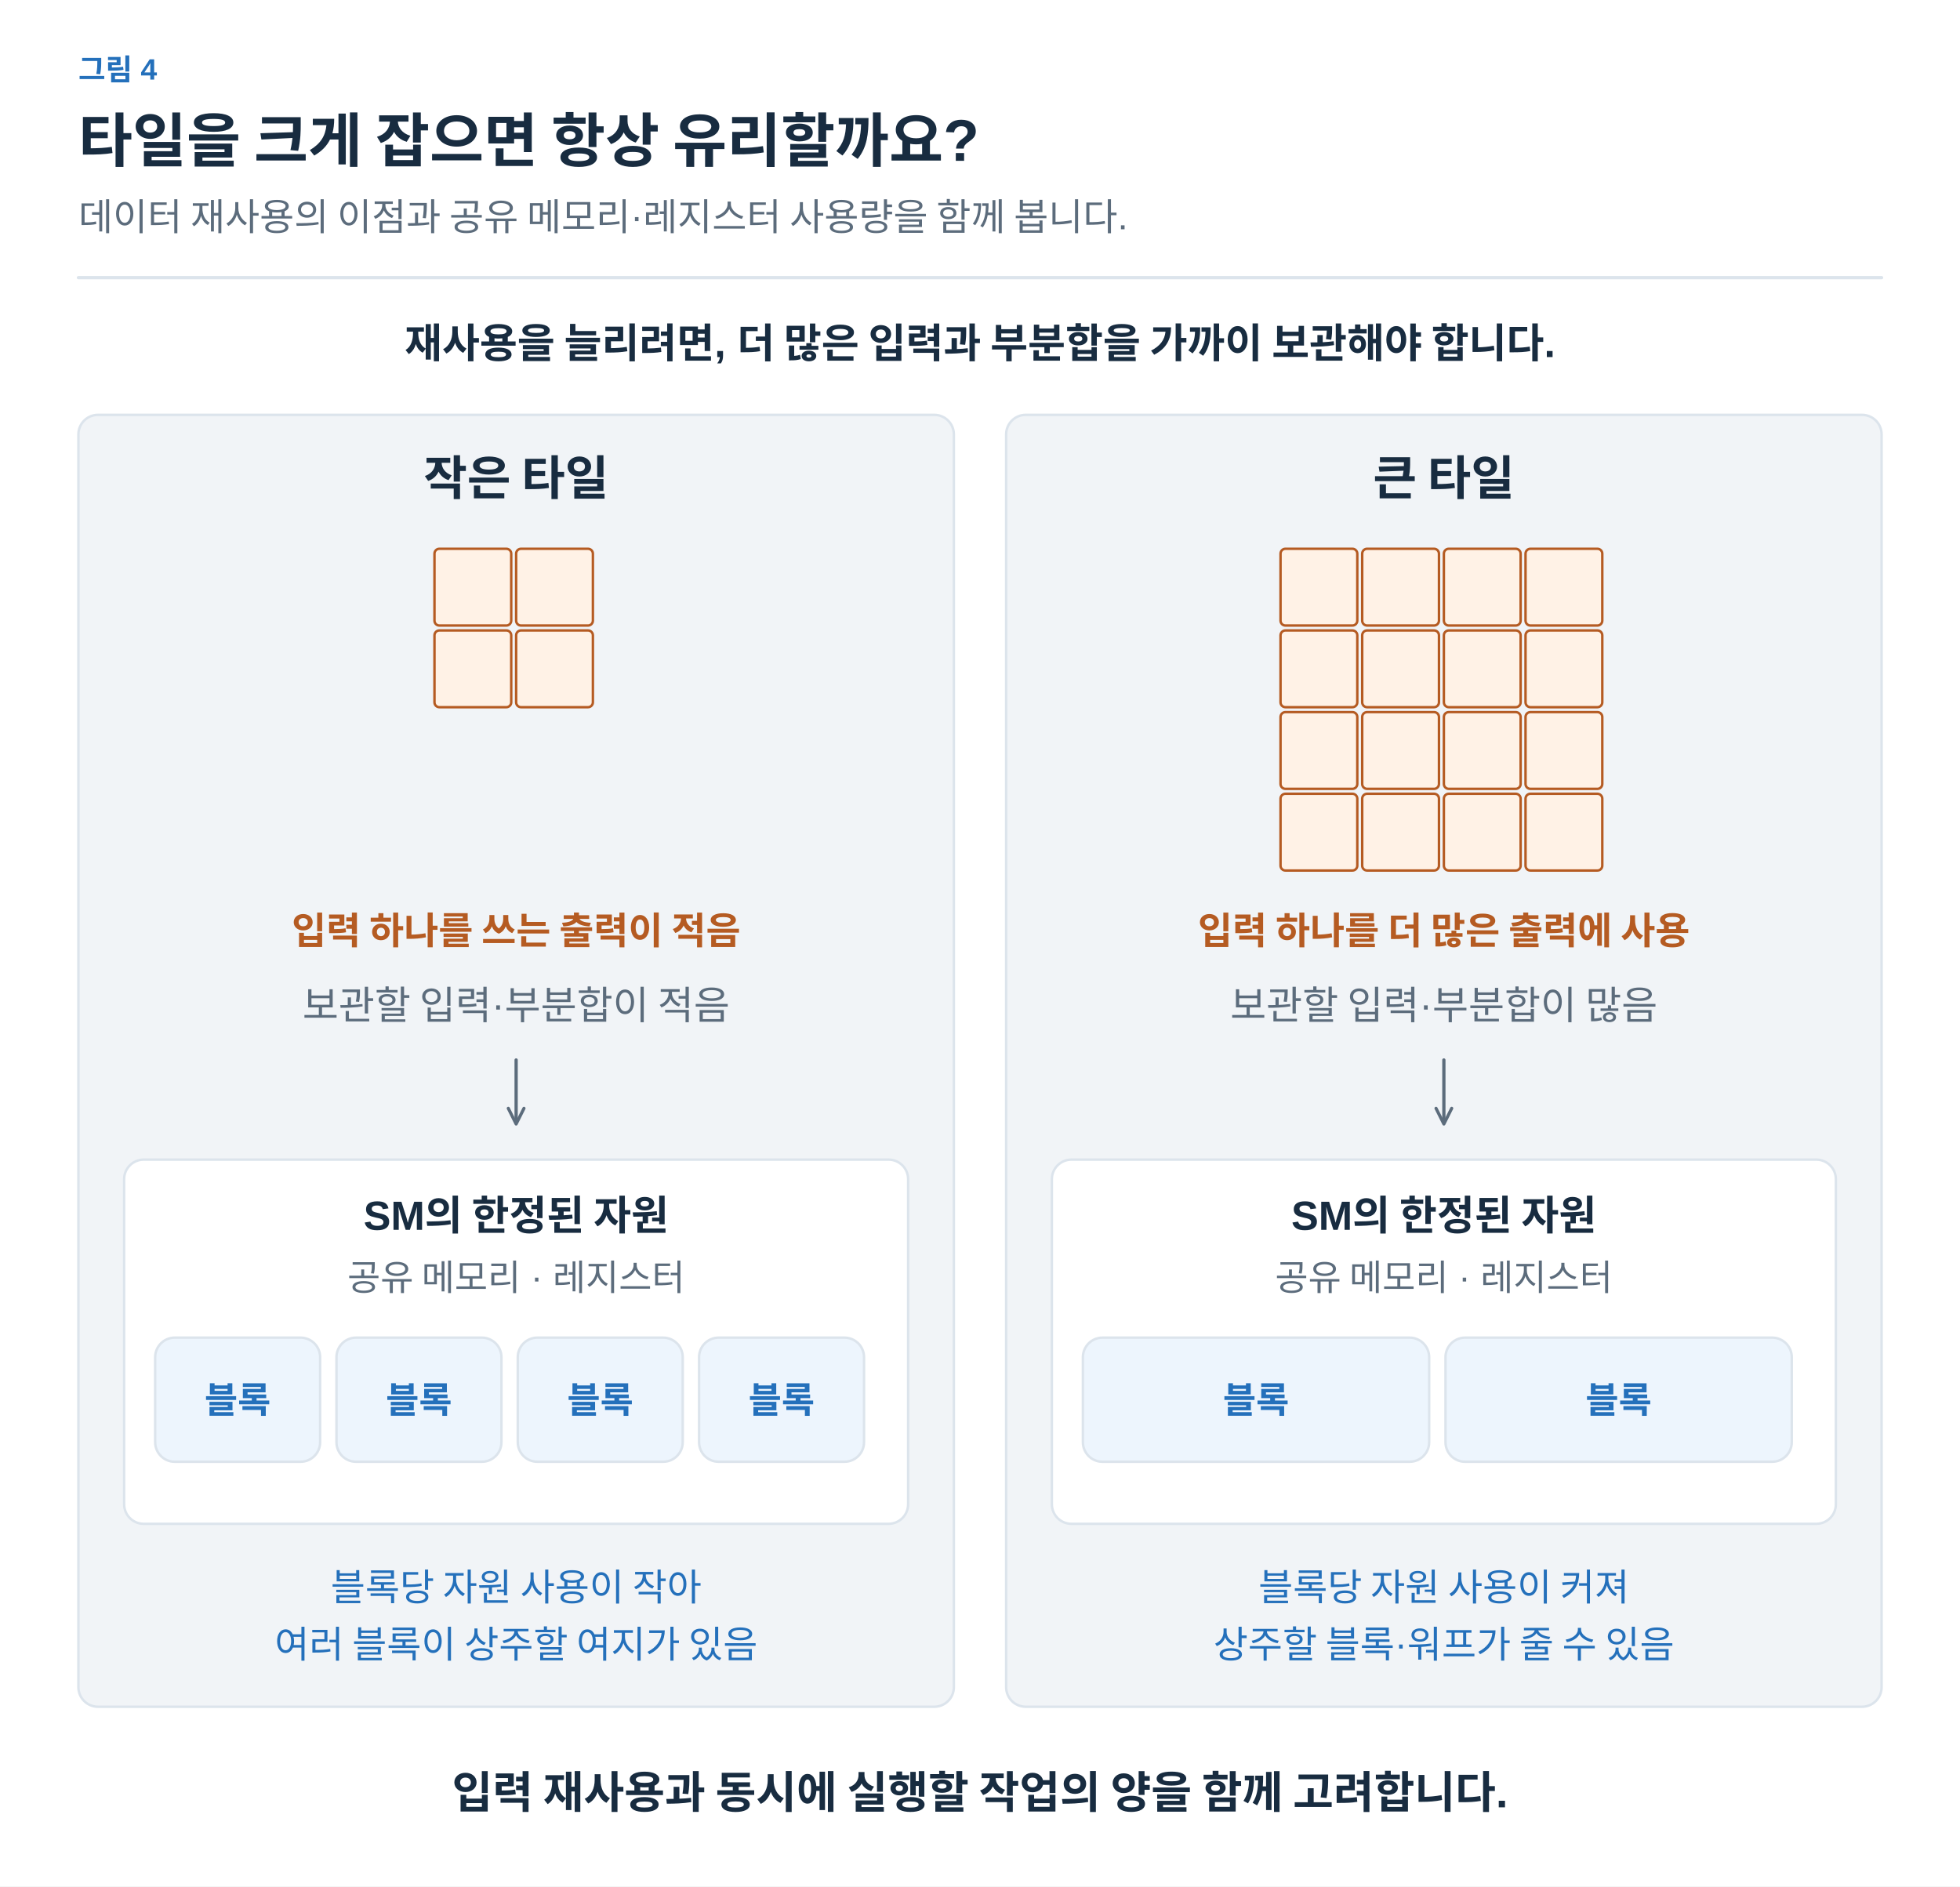
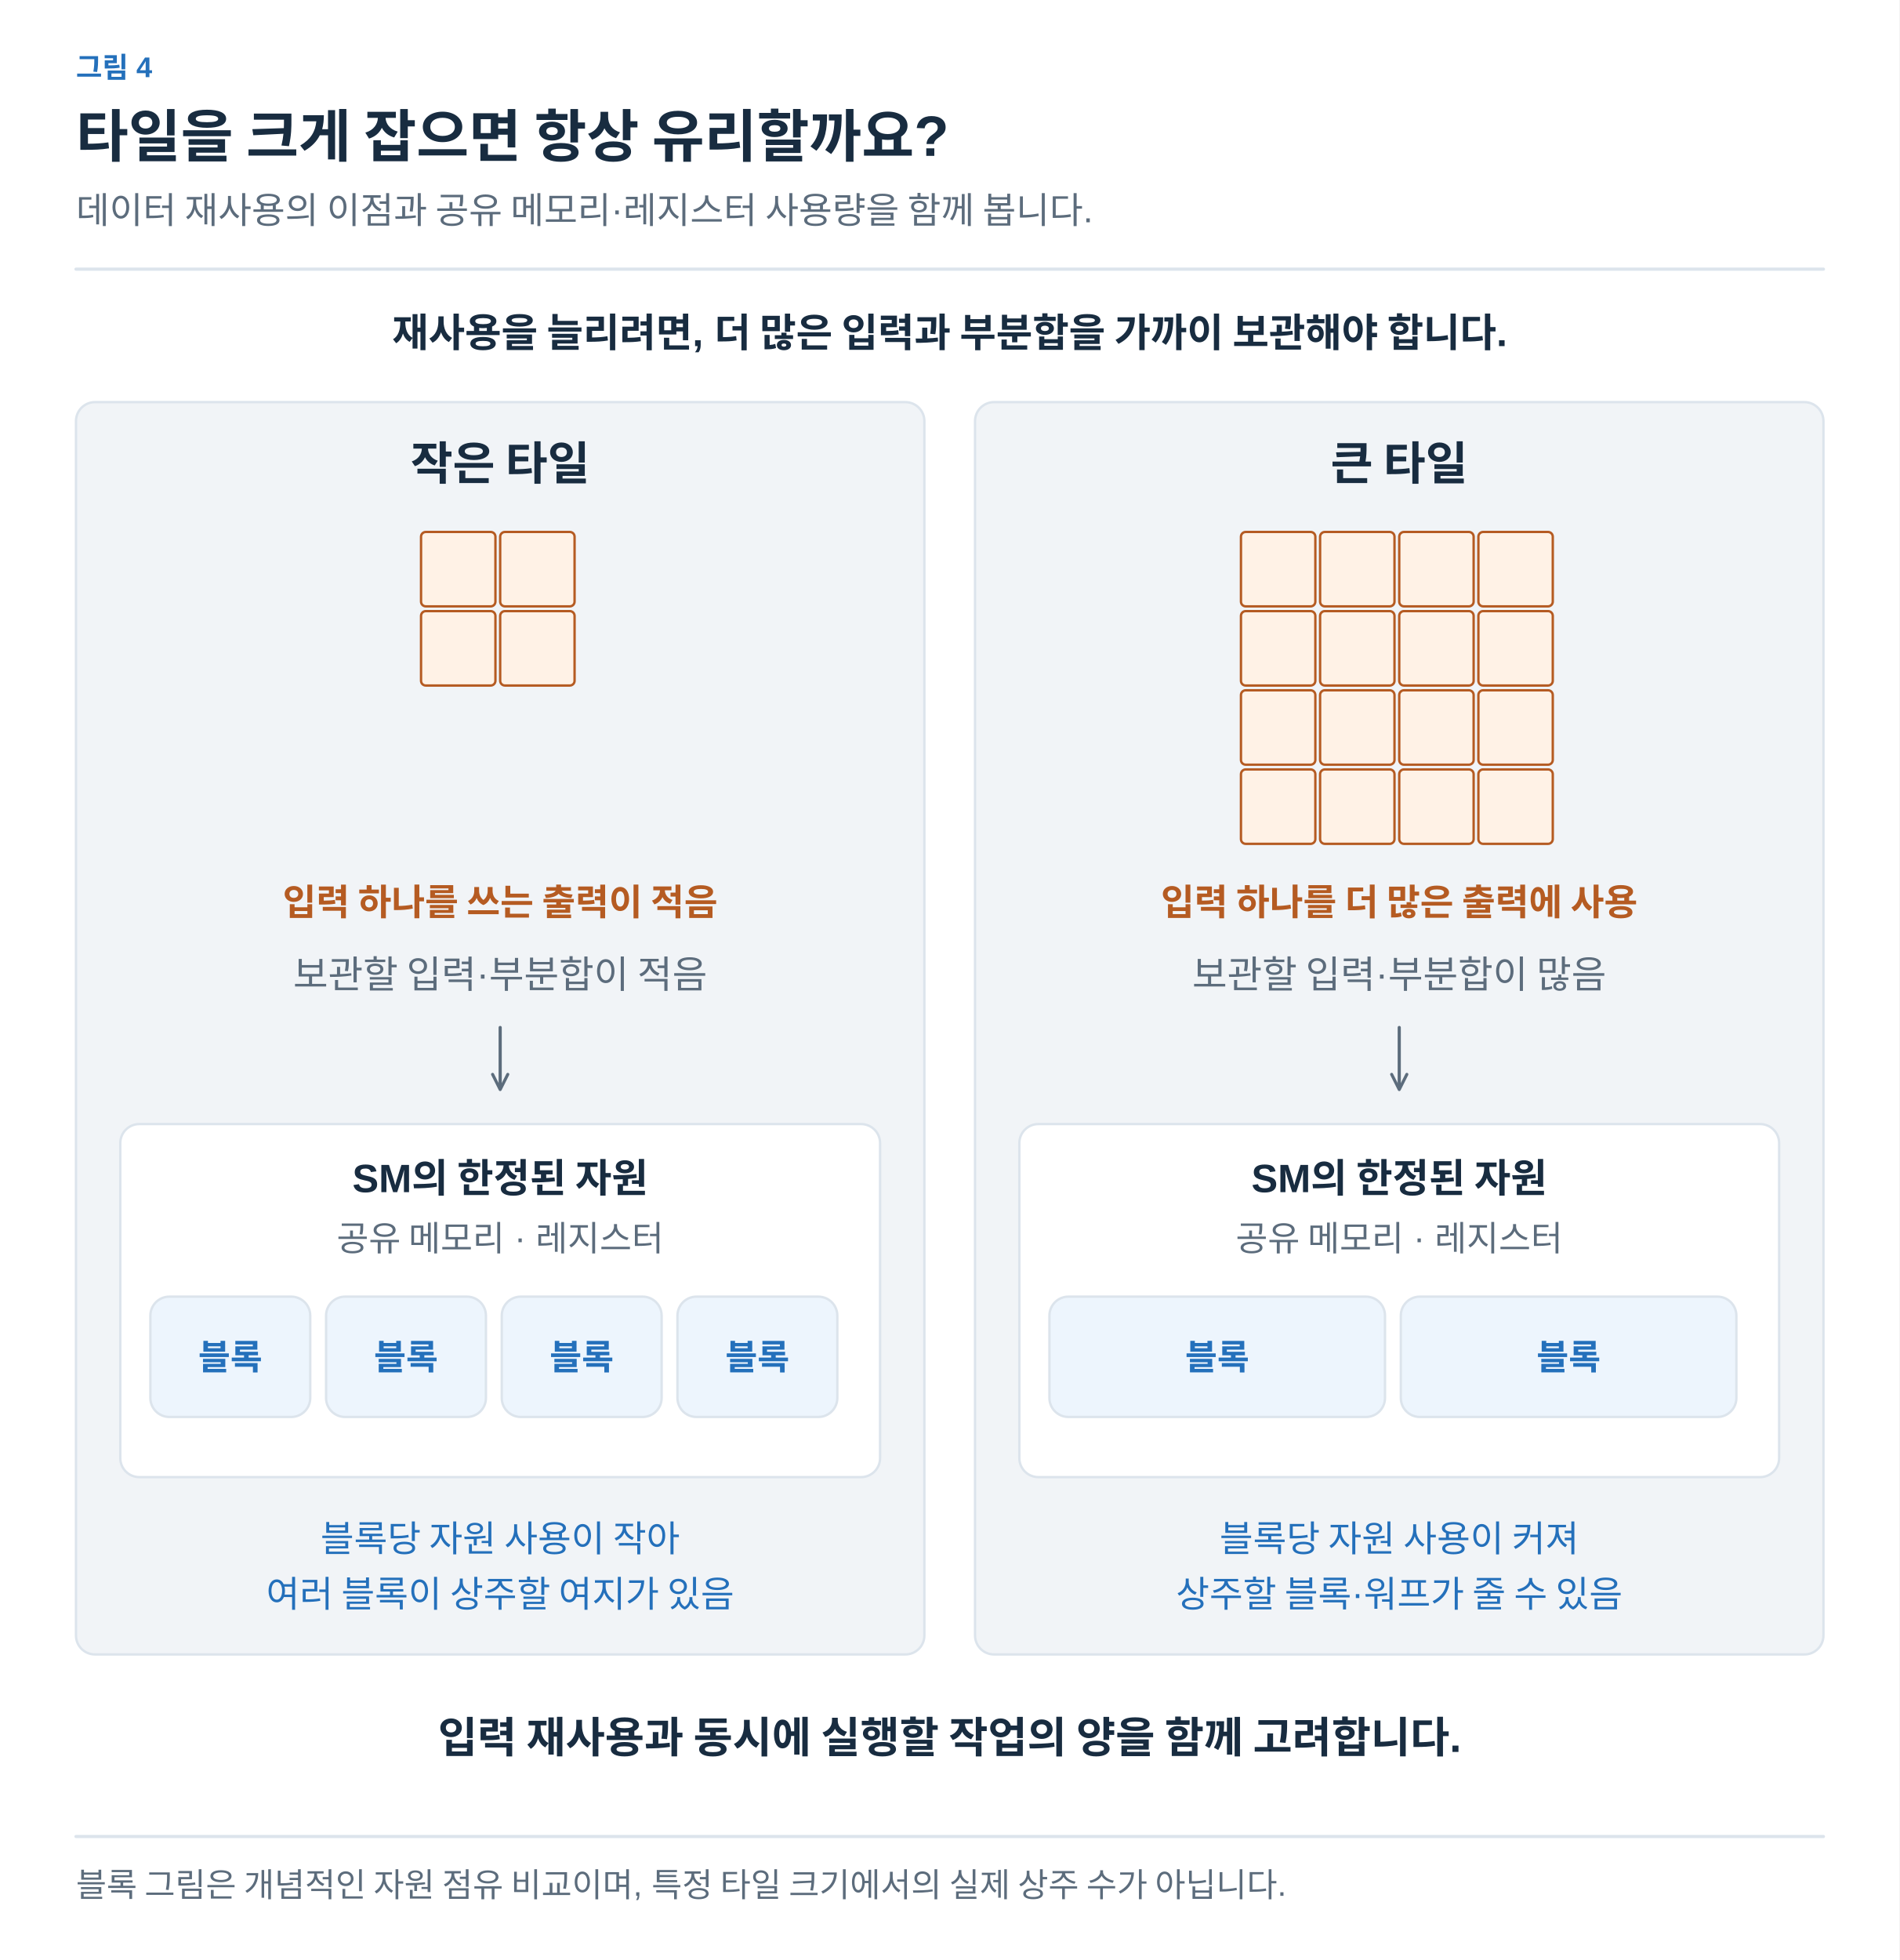
- <svg xmlns="http://www.w3.org/2000/svg" width="1200" height="1155" viewBox="0 0 1200 1155" role="img" aria-labelledby="title desc">
+ <svg xmlns="http://www.w3.org/2000/svg" width="1200" height="1238" viewBox="0 0 1200 1238" role="img" aria-labelledby="title desc">
  <defs>
-     <marker id="muted" viewBox="0 0 10 10" refX="8" refY="5" markerWidth="6" markerHeight="6" orient="auto">
+     <marker id="arrow-ink" viewBox="0 0 10 10" refX="8" refY="5" markerWidth="6" markerHeight="6" orient="auto">
+       <path d="M1 1 L9 5 L1 9" fill="none" stroke="#182C40" stroke-width="1.6" />
+     </marker>
+     <marker id="arrow-muted" viewBox="0 0 10 10" refX="8" refY="5" markerWidth="6" markerHeight="6" orient="auto">
      <path d="M1 1 L9 5 L1 9" fill="none" stroke="#5C6C7C" stroke-width="1.6" />
    </marker>
-     <marker id="blue" viewBox="0 0 10 10" refX="8" refY="5" markerWidth="6" markerHeight="6" orient="auto">
+     <marker id="arrow-line" viewBox="0 0 10 10" refX="8" refY="5" markerWidth="6" markerHeight="6" orient="auto">
+       <path d="M1 1 L9 5 L1 9" fill="none" stroke="#DCE4EC" stroke-width="1.6" />
+     </marker>
+     <marker id="arrow-paper" viewBox="0 0 10 10" refX="8" refY="5" markerWidth="6" markerHeight="6" orient="auto">
+       <path d="M1 1 L9 5 L1 9" fill="none" stroke="#FFFFFF" stroke-width="1.6" />
+     </marker>
+     <marker id="arrow-blue" viewBox="0 0 10 10" refX="8" refY="5" markerWidth="6" markerHeight="6" orient="auto">
      <path d="M1 1 L9 5 L1 9" fill="none" stroke="#2470BB" stroke-width="1.6" />
    </marker>
-     <marker id="orange" viewBox="0 0 10 10" refX="8" refY="5" markerWidth="6" markerHeight="6" orient="auto">
+     <marker id="arrow-teal" viewBox="0 0 10 10" refX="8" refY="5" markerWidth="6" markerHeight="6" orient="auto">
+       <path d="M1 1 L9 5 L1 9" fill="none" stroke="#287D78" stroke-width="1.6" />
+     </marker>
+     <marker id="arrow-orange" viewBox="0 0 10 10" refX="8" refY="5" markerWidth="6" markerHeight="6" orient="auto">
      <path d="M1 1 L9 5 L1 9" fill="none" stroke="#B55B22" stroke-width="1.6" />
    </marker>
-     <marker id="teal" viewBox="0 0 10 10" refX="8" refY="5" markerWidth="6" markerHeight="6" orient="auto">
-       <path d="M1 1 L9 5 L1 9" fill="none" stroke="#287D78" stroke-width="1.6" />
-     </marker>
-     <marker id="purple" viewBox="0 0 10 10" refX="8" refY="5" markerWidth="6" markerHeight="6" orient="auto">
+     <marker id="arrow-purple" viewBox="0 0 10 10" refX="8" refY="5" markerWidth="6" markerHeight="6" orient="auto">
      <path d="M1 1 L9 5 L1 9" fill="none" stroke="#7954A3" stroke-width="1.6" />
    </marker>
+     <marker id="arrow-gray" viewBox="0 0 10 10" refX="8" refY="5" markerWidth="6" markerHeight="6" orient="auto">
+       <path d="M1 1 L9 5 L1 9" fill="none" stroke="#657789" stroke-width="1.6" />
+     </marker>
+     <marker id="arrow-red" viewBox="0 0 10 10" refX="8" refY="5" markerWidth="6" markerHeight="6" orient="auto">
+       <path d="M1 1 L9 5 L1 9" fill="none" stroke="#B34242" stroke-width="1.6" />
+     </marker>
+     <marker id="arrow-indigo" viewBox="0 0 10 10" refX="8" refY="5" markerWidth="6" markerHeight="6" orient="auto">
+       <path d="M1 1 L9 5 L1 9" fill="none" stroke="#4C60A8" stroke-width="1.6" />
+     </marker>
+     <marker id="arrow-slate" viewBox="0 0 10 10" refX="8" refY="5" markerWidth="6" markerHeight="6" orient="auto">
+       <path d="M1 1 L9 5 L1 9" fill="none" stroke="#8191A0" stroke-width="1.6" />
+     </marker>
+     <marker id="arrow-surface" viewBox="0 0 10 10" refX="8" refY="5" markerWidth="6" markerHeight="6" orient="auto">
+       <path d="M1 1 L9 5 L1 9" fill="none" stroke="#F8FAFC" stroke-width="1.6" />
+     </marker>
  </defs>
-   <style>text{font-family:Arial,"Apple SD Gothic Neo","Noto Sans KR",sans-serif}path{stroke-linecap:round;stroke-linejoin:round}</style>
-   <rect width="1200" height="1155" fill="white" />
-   <text x="48" y="49" fill="#2470BB" font-size="18" font-weight="600" text-anchor="start">그림 4</text>
-   <text x="48" y="99" fill="#182C40" font-size="36" font-weight="700" text-anchor="start">타일을 크게 잡으면 항상 유리할까요?</text>
-   <text x="48" y="141" fill="#5C6C7C" font-size="23" font-weight="400" text-anchor="start">데이터 재사용의 이점과 공유 메모리·레지스터 사용량을 함께 봅니다.</text>
-   <path d="M48,170 H1152" fill="none" stroke="#DCE4EC" stroke-width="2" />
-   <text x="600" y="219" fill="#182C40" font-size="25" font-weight="600" text-anchor="middle">재사용을 늘리려면, 더 많은 입력과 부분합을 가까이 보관해야 합니다.</text>
-   <rect x="48" y="254" width="536" height="791" rx="12" fill="#F1F4F7" stroke="#DCE4EC" stroke-width="1.5" />
-   <text x="316" y="303" fill="#182C40" font-size="29" font-weight="700" text-anchor="middle">작은 타일</text>
-   <rect x="266" y="336" width="47" height="47" rx="3" fill="#FFF2E6" stroke="#B55B22" stroke-width="1.5" />
-   <rect x="316" y="336" width="47" height="47" rx="3" fill="#FFF2E6" stroke="#B55B22" stroke-width="1.5" />
-   <rect x="266" y="386" width="47" height="47" rx="3" fill="#FFF2E6" stroke="#B55B22" stroke-width="1.5" />
-   <rect x="316" y="386" width="47" height="47" rx="3" fill="#FFF2E6" stroke="#B55B22" stroke-width="1.5" />
-   <text x="316" y="578" fill="#B55B22" font-size="23" font-weight="600" text-anchor="middle">입력 하나를 쓰는 출력이 적음</text>
-   <text x="316" y="624" fill="#5C6C7C" font-size="24" font-weight="400" text-anchor="middle">보관할 입력·부분합이 적음</text>
-   <path d="M316,649 L316,687" fill="none" stroke="#5C6C7C" stroke-width="2" marker-end="url(#muted)" />
-   <rect x="76" y="710" width="480" height="223" rx="12" fill="#FFFFFF" stroke="#DCE4EC" stroke-width="1.5" />
-   <text x="316" y="753" fill="#182C40" font-size="25" font-weight="700" text-anchor="middle">SM의 한정된 자원</text>
-   <text x="316" y="790" fill="#5C6C7C" font-size="22" font-weight="400" text-anchor="middle">공유 메모리 · 레지스터</text>
-   <rect x="95" y="819" width="101" height="76" rx="12" fill="#EDF5FD" stroke="#DCE4EC" stroke-width="1.5" />
-   <text x="145.5" y="865.0" fill="#2470BB" font-size="22" font-weight="600" text-anchor="middle">블록</text>
-   <rect x="206" y="819" width="101" height="76" rx="12" fill="#EDF5FD" stroke="#DCE4EC" stroke-width="1.5" />
-   <text x="256.5" y="865.0" fill="#2470BB" font-size="22" font-weight="600" text-anchor="middle">블록</text>
-   <rect x="317" y="819" width="101" height="76" rx="12" fill="#EDF5FD" stroke="#DCE4EC" stroke-width="1.5" />
-   <text x="367.5" y="865.0" fill="#2470BB" font-size="22" font-weight="600" text-anchor="middle">블록</text>
-   <rect x="428" y="819" width="101" height="76" rx="12" fill="#EDF5FD" stroke="#DCE4EC" stroke-width="1.5" />
-   <text x="478.5" y="865.0" fill="#2470BB" font-size="22" font-weight="600" text-anchor="middle">블록</text>
-   <text x="316" y="980" fill="#2470BB" font-size="23" font-weight="400" text-anchor="middle">블록당 자원 사용이 작아</text>
-   <text x="316" y="1015" fill="#2470BB" font-size="23" font-weight="400" text-anchor="middle">여러 블록이 상주할 여지가 있음</text>
-   <rect x="616" y="254" width="536" height="791" rx="12" fill="#F1F4F7" stroke="#DCE4EC" stroke-width="1.5" />
-   <text x="884" y="303" fill="#182C40" font-size="29" font-weight="700" text-anchor="middle">큰 타일</text>
-   <rect x="784" y="336" width="47" height="47" rx="3" fill="#FFF2E6" stroke="#B55B22" stroke-width="1.5" />
-   <rect x="834" y="336" width="47" height="47" rx="3" fill="#FFF2E6" stroke="#B55B22" stroke-width="1.5" />
-   <rect x="884" y="336" width="47" height="47" rx="3" fill="#FFF2E6" stroke="#B55B22" stroke-width="1.5" />
-   <rect x="934" y="336" width="47" height="47" rx="3" fill="#FFF2E6" stroke="#B55B22" stroke-width="1.5" />
-   <rect x="784" y="386" width="47" height="47" rx="3" fill="#FFF2E6" stroke="#B55B22" stroke-width="1.5" />
-   <rect x="834" y="386" width="47" height="47" rx="3" fill="#FFF2E6" stroke="#B55B22" stroke-width="1.5" />
-   <rect x="884" y="386" width="47" height="47" rx="3" fill="#FFF2E6" stroke="#B55B22" stroke-width="1.5" />
-   <rect x="934" y="386" width="47" height="47" rx="3" fill="#FFF2E6" stroke="#B55B22" stroke-width="1.5" />
-   <rect x="784" y="436" width="47" height="47" rx="3" fill="#FFF2E6" stroke="#B55B22" stroke-width="1.5" />
-   <rect x="834" y="436" width="47" height="47" rx="3" fill="#FFF2E6" stroke="#B55B22" stroke-width="1.5" />
-   <rect x="884" y="436" width="47" height="47" rx="3" fill="#FFF2E6" stroke="#B55B22" stroke-width="1.5" />
-   <rect x="934" y="436" width="47" height="47" rx="3" fill="#FFF2E6" stroke="#B55B22" stroke-width="1.5" />
-   <rect x="784" y="486" width="47" height="47" rx="3" fill="#FFF2E6" stroke="#B55B22" stroke-width="1.5" />
-   <rect x="834" y="486" width="47" height="47" rx="3" fill="#FFF2E6" stroke="#B55B22" stroke-width="1.5" />
-   <rect x="884" y="486" width="47" height="47" rx="3" fill="#FFF2E6" stroke="#B55B22" stroke-width="1.5" />
-   <rect x="934" y="486" width="47" height="47" rx="3" fill="#FFF2E6" stroke="#B55B22" stroke-width="1.5" />
-   <text x="884" y="578" fill="#B55B22" font-size="23" font-weight="600" text-anchor="middle">입력 하나를 더 많은 출력에 사용</text>
-   <text x="884" y="624" fill="#5C6C7C" font-size="24" font-weight="400" text-anchor="middle">보관할 입력·부분합이 많음</text>
-   <path d="M884,649 L884,687" fill="none" stroke="#5C6C7C" stroke-width="2" marker-end="url(#muted)" />
-   <rect x="644" y="710" width="480" height="223" rx="12" fill="#FFFFFF" stroke="#DCE4EC" stroke-width="1.5" />
-   <text x="884" y="753" fill="#182C40" font-size="25" font-weight="700" text-anchor="middle">SM의 한정된 자원</text>
-   <text x="884" y="790" fill="#5C6C7C" font-size="22" font-weight="400" text-anchor="middle">공유 메모리 · 레지스터</text>
-   <rect x="663" y="819" width="212" height="76" rx="12" fill="#EDF5FD" stroke="#DCE4EC" stroke-width="1.5" />
-   <text x="769.0" y="865.0" fill="#2470BB" font-size="22" font-weight="600" text-anchor="middle">블록</text>
-   <rect x="885" y="819" width="212" height="76" rx="12" fill="#EDF5FD" stroke="#DCE4EC" stroke-width="1.5" />
-   <text x="991.0" y="865.0" fill="#2470BB" font-size="22" font-weight="600" text-anchor="middle">블록</text>
-   <text x="884" y="980" fill="#2470BB" font-size="23" font-weight="400" text-anchor="middle">블록당 자원 사용이 커져</text>
-   <text x="884" y="1015" fill="#2470BB" font-size="23" font-weight="400" text-anchor="middle">상주할 블록·워프가 줄 수 있음</text>
-   <text x="600" y="1107" fill="#182C40" font-size="27" font-weight="700" text-anchor="middle">입력 재사용과 동시에 실행할 작업의 양을 함께 고려합니다.</text>
+   <style>text{font-family:Arial,"Apple SD Gothic Neo","Noto Sans KR",sans-serif}text[font-family]{font-family:Menlo,Consolas,monospace}path{stroke-linecap:round;stroke-linejoin:round}</style>
+   <rect width="100%" height="100%" fill="white" />
+   <text x="48" y="49" fill="#2470BB" font-size="18" font-weight="600" text-anchor="start" data-max-width="1104">그림 4</text>
+   <text x="48" y="99" fill="#182C40" font-size="36" font-weight="700" text-anchor="start" data-max-width="1104">타일을 크게 잡으면 항상 유리할까요?</text>
+   <text x="48" y="141" fill="#5C6C7C" font-size="23" font-weight="400" text-anchor="start" data-max-width="1104">데이터 재사용의 이점과 공유 메모리·레지스터 사용량을 함께 봅니다.</text>
+   <path d="M48,170 H1152" stroke="#DCE4EC" stroke-width="2" />
+   <g transform="translate(48 206) scale(1)" data-panel="1">
+     <g transform="translate(-48 -206)">
+       <text x="600" y="219" fill="#182C40" font-size="25" font-weight="600" text-anchor="middle">재사용을 늘리려면, 더 많은 입력과 부분합을 가까이 보관해야 합니다.</text>
+       <rect x="48" y="254" width="536" height="791" rx="12" fill="#F1F4F7" stroke="#DCE4EC" stroke-width="1.5" />
+       <text x="316" y="303" fill="#182C40" font-size="29" font-weight="700" text-anchor="middle">작은 타일</text>
+       <rect x="266" y="336" width="47" height="47" rx="3" fill="#FFF2E6" stroke="#B55B22" stroke-width="1.5" />
+       <rect x="316" y="336" width="47" height="47" rx="3" fill="#FFF2E6" stroke="#B55B22" stroke-width="1.5" />
+       <rect x="266" y="386" width="47" height="47" rx="3" fill="#FFF2E6" stroke="#B55B22" stroke-width="1.5" />
+       <rect x="316" y="386" width="47" height="47" rx="3" fill="#FFF2E6" stroke="#B55B22" stroke-width="1.5" />
+       <text x="316" y="578" fill="#B55B22" font-size="23" font-weight="600" text-anchor="middle">입력 하나를 쓰는 출력이 적음</text>
+       <text x="316" y="624" fill="#5C6C7C" font-size="24" font-weight="400" text-anchor="middle">보관할 입력·부분합이 적음</text>
+       <path d="M316,649 L316,687" fill="none" stroke="#5C6C7C" stroke-width="2" marker-end="url(#arrow-muted)" />
+       <rect x="76" y="710" width="480" height="223" rx="12" fill="#FFFFFF" stroke="#DCE4EC" stroke-width="1.5" />
+       <text x="316" y="753" fill="#182C40" font-size="25" font-weight="700" text-anchor="middle">SM의 한정된 자원</text>
+       <text x="316" y="790" fill="#5C6C7C" font-size="22" font-weight="400" text-anchor="middle">공유 메모리 · 레지스터</text>
+       <rect x="95" y="819" width="101" height="76" rx="12" fill="#EDF5FD" stroke="#DCE4EC" stroke-width="1.5" />
+       <text x="145.5" y="865" fill="#2470BB" font-size="22" font-weight="600" text-anchor="middle">블록</text>
+       <rect x="206" y="819" width="101" height="76" rx="12" fill="#EDF5FD" stroke="#DCE4EC" stroke-width="1.5" />
+       <text x="256.5" y="865" fill="#2470BB" font-size="22" font-weight="600" text-anchor="middle">블록</text>
+       <rect x="317" y="819" width="101" height="76" rx="12" fill="#EDF5FD" stroke="#DCE4EC" stroke-width="1.5" />
+       <text x="367.5" y="865" fill="#2470BB" font-size="22" font-weight="600" text-anchor="middle">블록</text>
+       <rect x="428" y="819" width="101" height="76" rx="12" fill="#EDF5FD" stroke="#DCE4EC" stroke-width="1.5" />
+       <text x="478.5" y="865" fill="#2470BB" font-size="22" font-weight="600" text-anchor="middle">블록</text>
+       <text x="316" y="980" fill="#2470BB" font-size="23" font-weight="400" text-anchor="middle">블록당 자원 사용이 작아</text>
+       <text x="316" y="1015" fill="#2470BB" font-size="23" font-weight="400" text-anchor="middle">여러 블록이 상주할 여지가 있음</text>
+       <rect x="616" y="254" width="536" height="791" rx="12" fill="#F1F4F7" stroke="#DCE4EC" stroke-width="1.5" />
+       <text x="884" y="303" fill="#182C40" font-size="29" font-weight="700" text-anchor="middle">큰 타일</text>
+       <rect x="784" y="336" width="47" height="47" rx="3" fill="#FFF2E6" stroke="#B55B22" stroke-width="1.5" />
+       <rect x="834" y="336" width="47" height="47" rx="3" fill="#FFF2E6" stroke="#B55B22" stroke-width="1.5" />
+       <rect x="884" y="336" width="47" height="47" rx="3" fill="#FFF2E6" stroke="#B55B22" stroke-width="1.5" />
+       <rect x="934" y="336" width="47" height="47" rx="3" fill="#FFF2E6" stroke="#B55B22" stroke-width="1.5" />
+       <rect x="784" y="386" width="47" height="47" rx="3" fill="#FFF2E6" stroke="#B55B22" stroke-width="1.5" />
+       <rect x="834" y="386" width="47" height="47" rx="3" fill="#FFF2E6" stroke="#B55B22" stroke-width="1.5" />
+       <rect x="884" y="386" width="47" height="47" rx="3" fill="#FFF2E6" stroke="#B55B22" stroke-width="1.5" />
+       <rect x="934" y="386" width="47" height="47" rx="3" fill="#FFF2E6" stroke="#B55B22" stroke-width="1.5" />
+       <rect x="784" y="436" width="47" height="47" rx="3" fill="#FFF2E6" stroke="#B55B22" stroke-width="1.5" />
+       <rect x="834" y="436" width="47" height="47" rx="3" fill="#FFF2E6" stroke="#B55B22" stroke-width="1.5" />
+       <rect x="884" y="436" width="47" height="47" rx="3" fill="#FFF2E6" stroke="#B55B22" stroke-width="1.5" />
+       <rect x="934" y="436" width="47" height="47" rx="3" fill="#FFF2E6" stroke="#B55B22" stroke-width="1.5" />
+       <rect x="784" y="486" width="47" height="47" rx="3" fill="#FFF2E6" stroke="#B55B22" stroke-width="1.5" />
+       <rect x="834" y="486" width="47" height="47" rx="3" fill="#FFF2E6" stroke="#B55B22" stroke-width="1.5" />
+       <rect x="884" y="486" width="47" height="47" rx="3" fill="#FFF2E6" stroke="#B55B22" stroke-width="1.5" />
+       <rect x="934" y="486" width="47" height="47" rx="3" fill="#FFF2E6" stroke="#B55B22" stroke-width="1.5" />
+       <text x="884" y="578" fill="#B55B22" font-size="23" font-weight="600" text-anchor="middle">입력 하나를 더 많은 출력에 사용</text>
+       <text x="884" y="624" fill="#5C6C7C" font-size="24" font-weight="400" text-anchor="middle">보관할 입력·부분합이 많음</text>
+       <path d="M884,649 L884,687" fill="none" stroke="#5C6C7C" stroke-width="2" marker-end="url(#arrow-muted)" />
+       <rect x="644" y="710" width="480" height="223" rx="12" fill="#FFFFFF" stroke="#DCE4EC" stroke-width="1.5" />
+       <text x="884" y="753" fill="#182C40" font-size="25" font-weight="700" text-anchor="middle">SM의 한정된 자원</text>
+       <text x="884" y="790" fill="#5C6C7C" font-size="22" font-weight="400" text-anchor="middle">공유 메모리 · 레지스터</text>
+       <rect x="663" y="819" width="212" height="76" rx="12" fill="#EDF5FD" stroke="#DCE4EC" stroke-width="1.5" />
+       <text x="769" y="865" fill="#2470BB" font-size="22" font-weight="600" text-anchor="middle">블록</text>
+       <rect x="885" y="819" width="212" height="76" rx="12" fill="#EDF5FD" stroke="#DCE4EC" stroke-width="1.5" />
+       <text x="991" y="865" fill="#2470BB" font-size="22" font-weight="600" text-anchor="middle">블록</text>
+       <text x="884" y="980" fill="#2470BB" font-size="23" font-weight="400" text-anchor="middle">블록당 자원 사용이 커져</text>
+       <text x="884" y="1015" fill="#2470BB" font-size="23" font-weight="400" text-anchor="middle">상주할 블록·워프가 줄 수 있음</text>
+       <text x="600" y="1107" fill="#182C40" font-size="27" font-weight="700" text-anchor="middle">입력 재사용과 동시에 실행할 작업의 양을 함께 고려합니다.</text>
+     </g>
+   </g>
+   <path d="M48,1160 H1152" stroke="#DCE4EC" stroke-width="2" />
+   <text x="48" y="1198" fill="#5C6C7C" font-size="21" font-weight="400" text-anchor="start" data-max-width="1104">블록 그림은 개념적인 자원 점유 비교이며, 특정 타일 크기에서의 실제 상주 수가 아닙니다.</text>
</svg>
